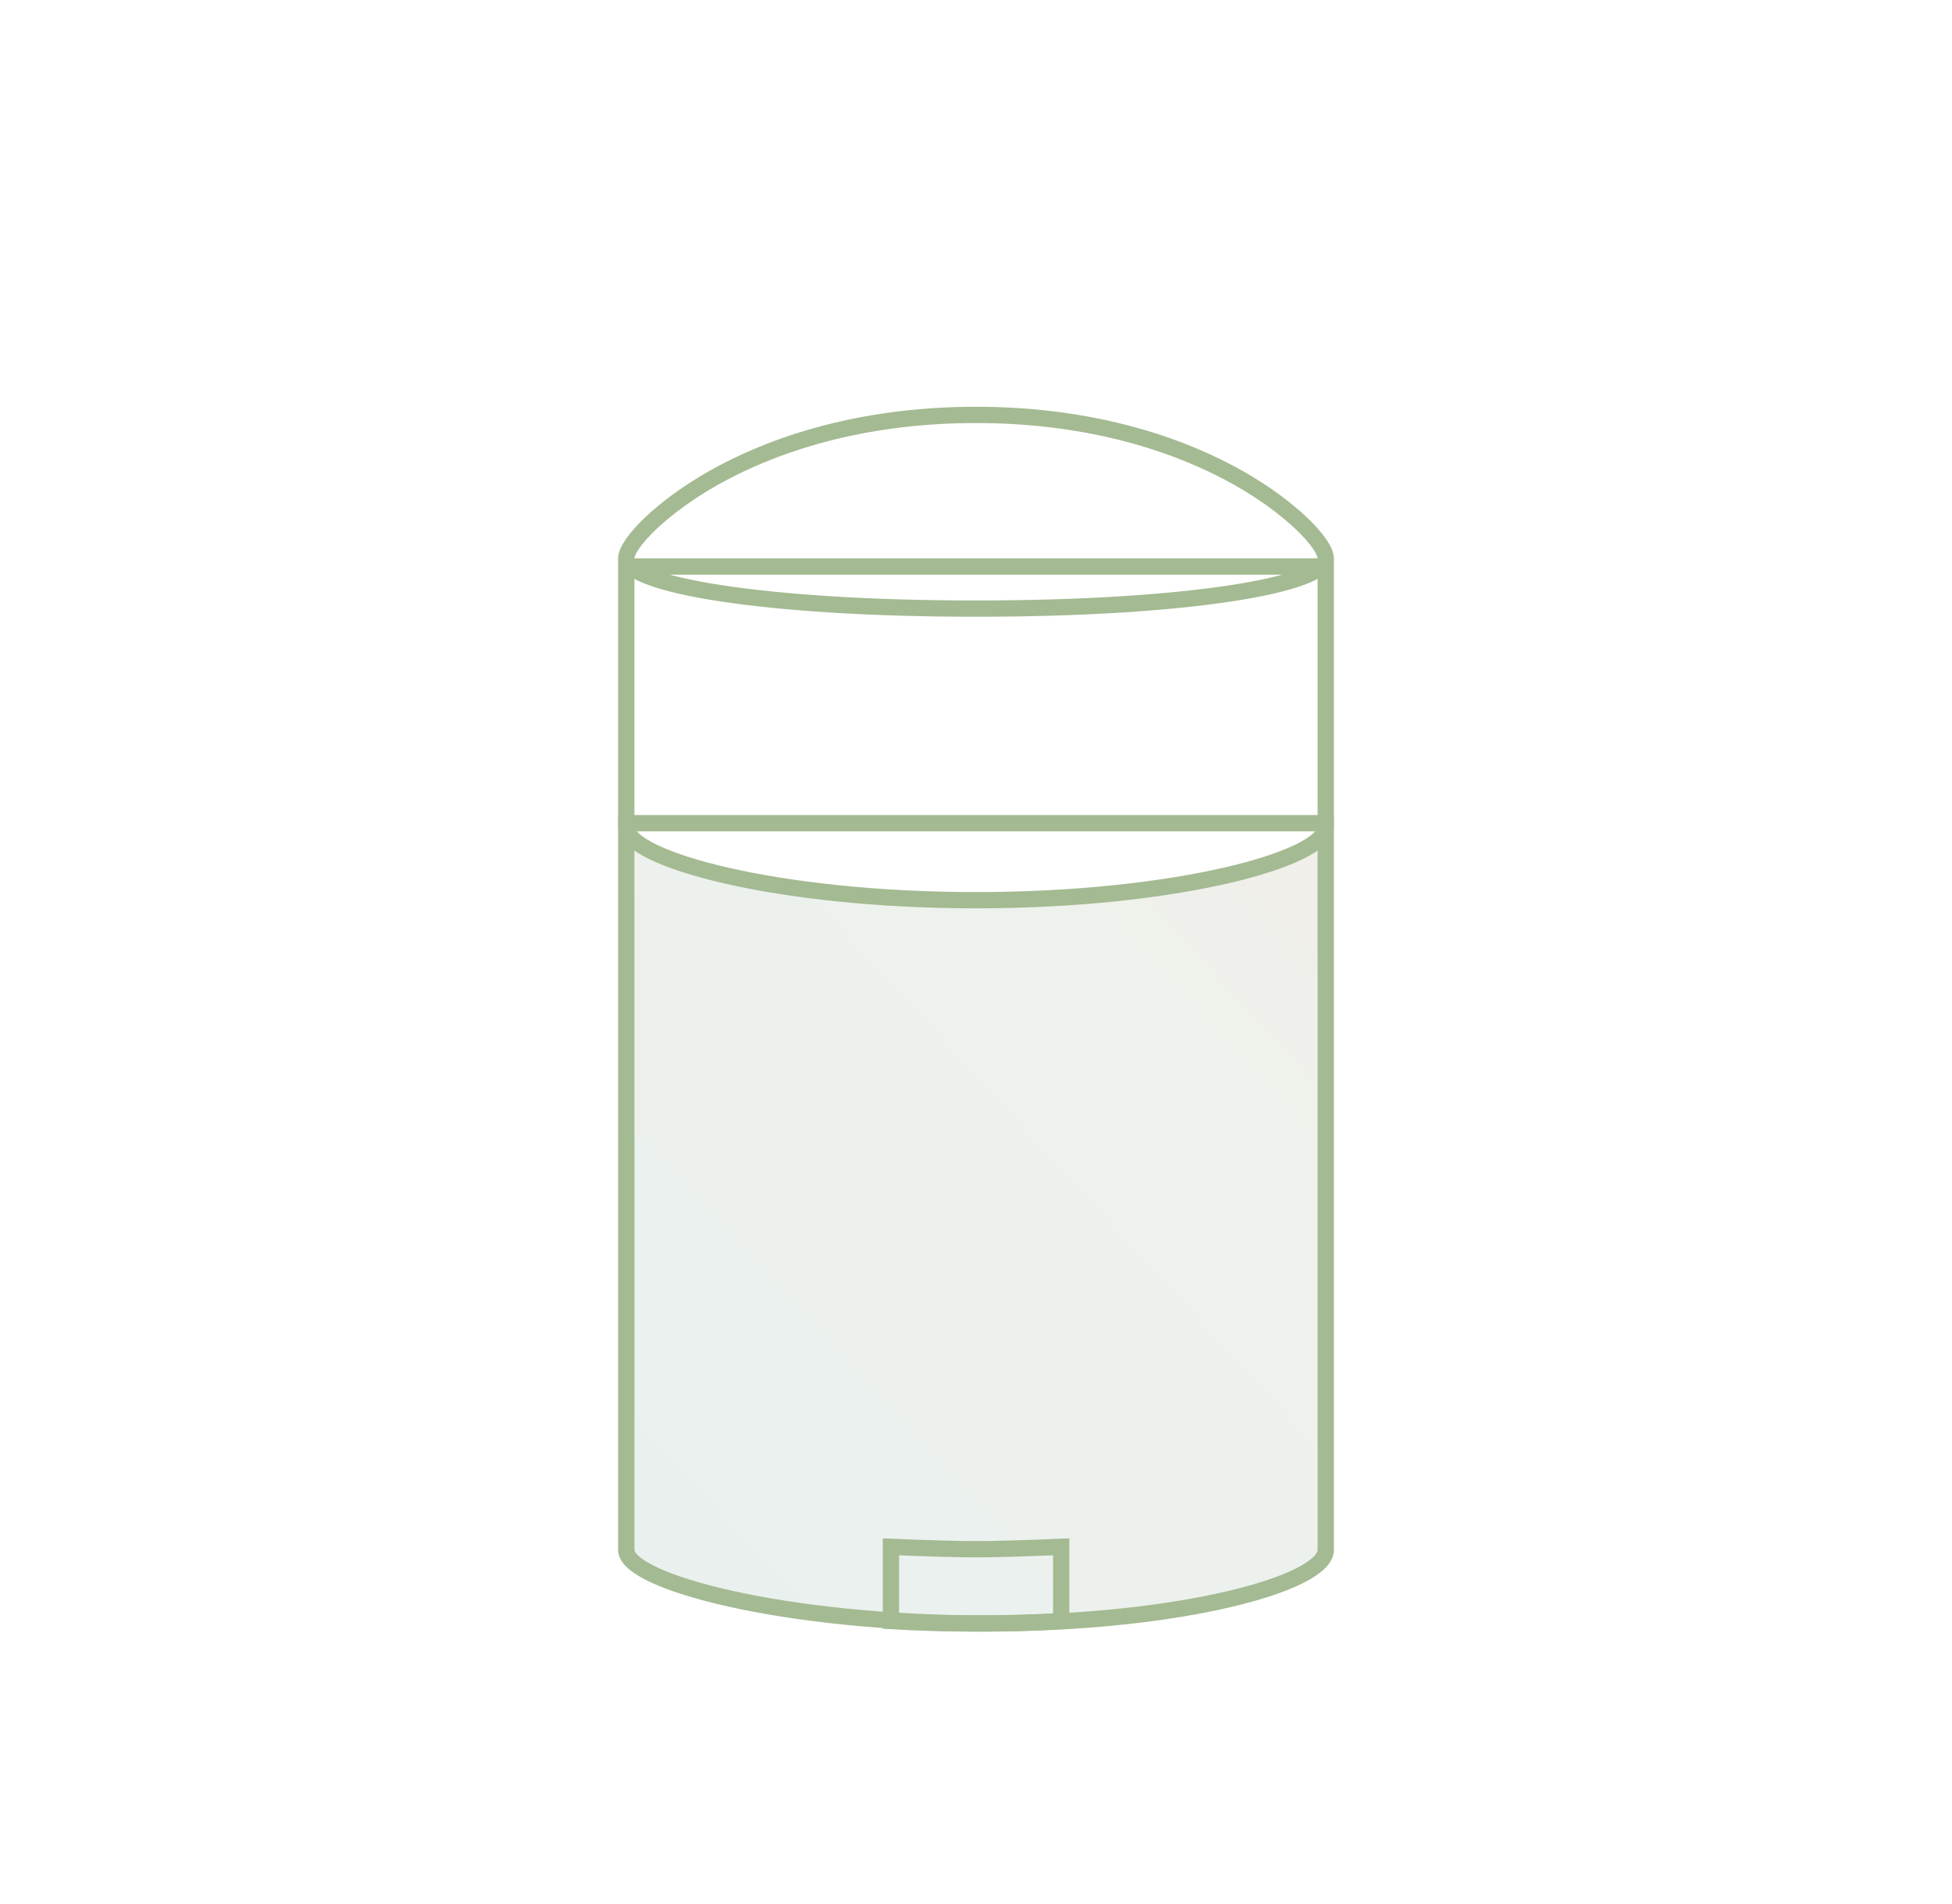
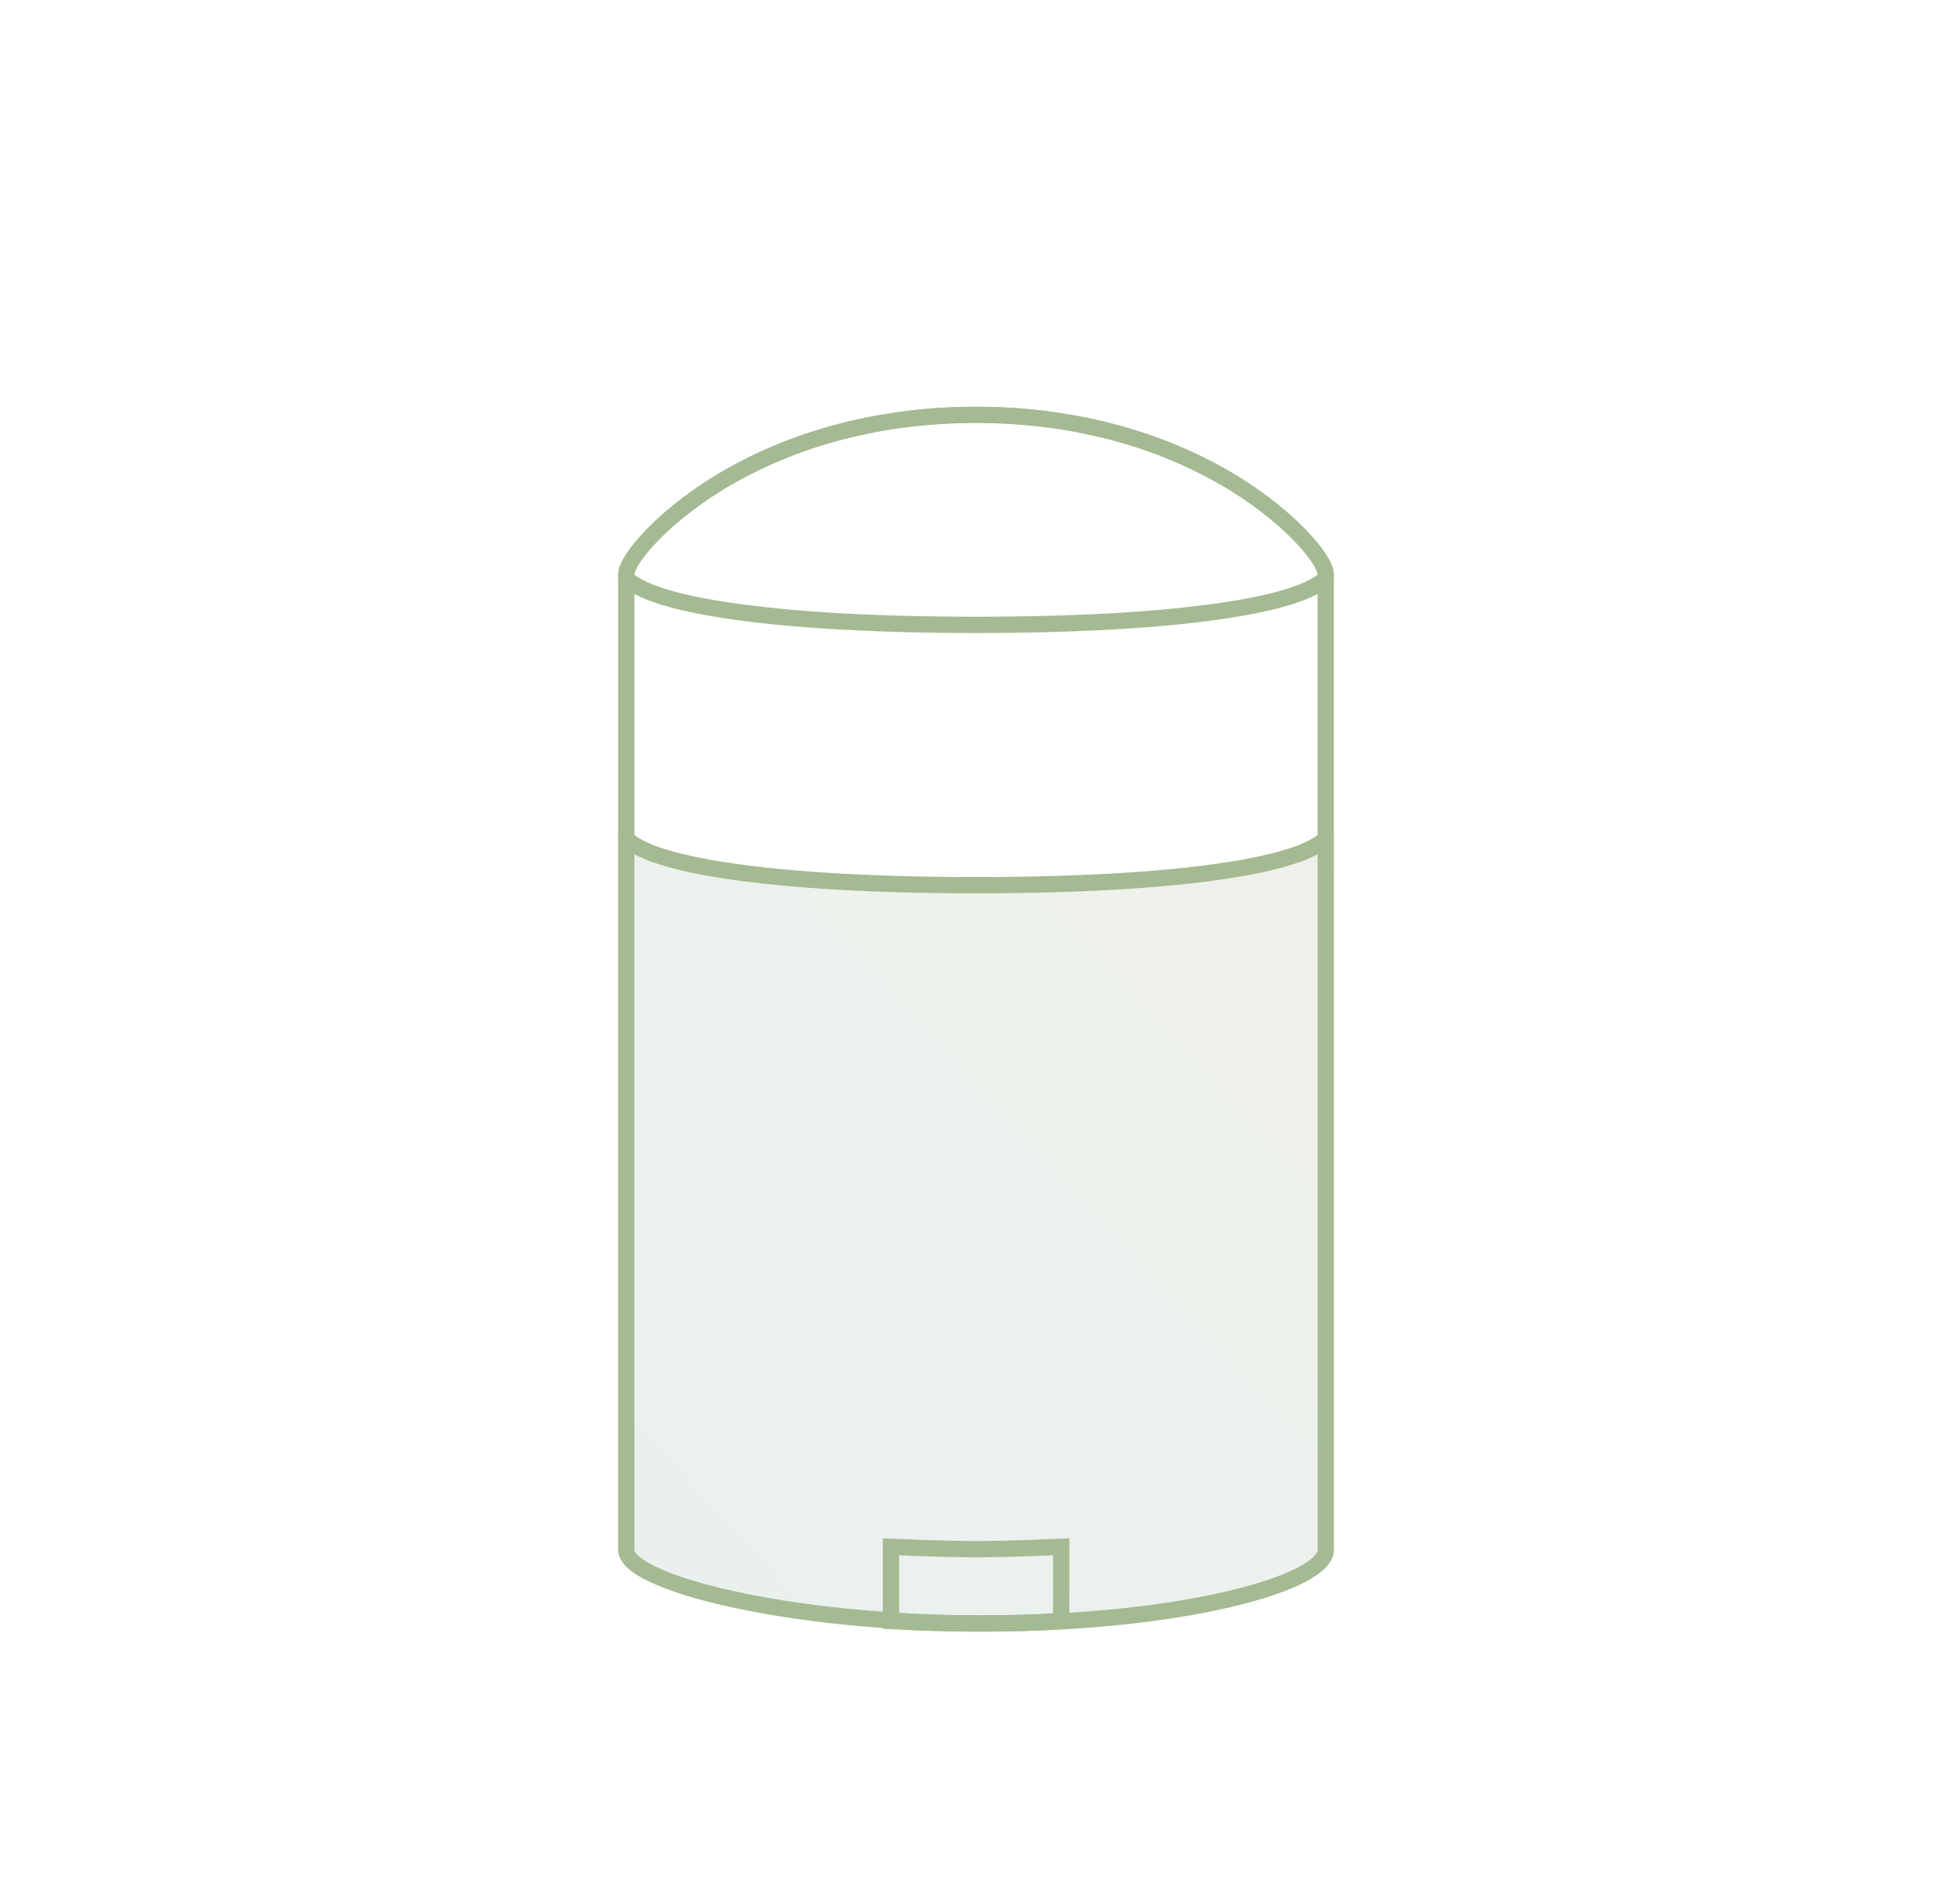
<svg xmlns="http://www.w3.org/2000/svg" width="120" height="117" viewBox="0 0 120 117">
  <defs>
    <linearGradient id="category--stick-a" x1=".668%" y1=".668%" y2="100%">
      <stop offset="0%" stop-color="#C9DAD6" />
      <stop offset="73.025%" stop-color="#D5DED0" />
      <stop offset="100%" stop-color="#DAD5C9" />
    </linearGradient>
  </defs>
  <g fill="none" fill-rule="evenodd">
    <rect width="120" height="180" />
    <g transform="translate(38 25)">
-       <path fill="url(#category--stick-a)" fill-opacity=".4" d="M44,74.566 L44,30.83 C44,28.85 36.249,26.528 22,26.528 C7.751,26.528 0,28.85 0,30.83 L0,74.566 C0,74.566 8.167,70.698 22.5,70.698 C36.833,70.698 44,74.566 44,74.566 Z" transform="matrix(1 0 0 -1 0 101.094)" />
-       <path stroke="#A4BA92" d="M22,12.406 C35.072,12.406 43.5,10.935 43.5,9.321 C43.5,8.396 41.281,6.136 38.099,4.354 C33.803,1.948 28.305,0.5 22,0.5 C15.695,0.5 10.197,1.948 5.901,4.354 C2.719,6.136 0.5,8.396 0.5,9.321 C0.5,10.935 8.928,12.406 22,12.406 Z" />
-       <path stroke="#A4BA92" d="M43.5,74.783 L43.5,30.113 C43.5,28.075 34.647,25.594 22.5,25.594 C10.245,25.594 0.5,28.148 0.5,30.113 L0.5,74.783 L43.5,74.783 Z" transform="matrix(1 0 0 -1 0 100.377)" />
+       <path fill="url(#category--stick-a)" fill-opacity=".4" d="M44,74.566 L44,30.83 C44,28.85 36.249,26.528 22,26.528 C7.751,26.528 0,28.85 0,30.83 L0,74.566 C0,74.566 7.667,71.698 22,71.698 C36.333,71.698 44,74.566 44,74.566 Z" transform="matrix(1 0 0 -1 0 101.094)" />
+       <path stroke="#A4BA92" d="M0.5,10.321 L0.5,70.264 C0.5,72.23 10.245,74.783 22.5,74.783 C34.647,74.783 43.5,72.302 43.5,70.264 L43.5,10.321 C43.5,9.351 41.237,6.823 38.078,4.841 C33.758,2.132 28.277,0.5 22,0.5 C15.723,0.5 10.242,2.132 5.922,4.841 C2.763,6.823 0.5,9.351 0.5,10.321 Z" />
      <path stroke="#A4BA92" d="M27.237,74.76 C27.237,74.548 27.237,74.217 27.237,73.603 L27.237,71.463 C27.237,70.773 27.237,70.613 27.237,70.195 C25.573,70.097 23.833,70.047 22.003,70.047 C20.173,70.047 18.431,70.097 16.77,70.195 C16.77,70.704 16.77,70.873 16.77,71.704 C16.77,73.766 16.77,74.244 16.77,74.76 C16.797,74.759 16.825,74.758 16.854,74.757 C17.325,74.736 17.828,74.716 18.344,74.697 C18.85,74.679 19.342,74.663 19.808,74.649 C20.673,74.625 21.417,74.611 22.003,74.611 C22.589,74.611 23.332,74.625 24.198,74.649 C24.664,74.663 25.156,74.679 25.662,74.697 C26.178,74.716 26.681,74.736 27.153,74.757 C27.181,74.758 27.209,74.759 27.237,74.76 Z" transform="matrix(1 0 0 -1 0 144.83)" />
-       <path stroke="#A4BA92" d="M43.5,30.33 L43.5,14.34 C43.5,12.339 34.201,9.821 22,9.821 C9.799,9.821 0.5,12.339 0.5,14.34 L0.5,30.33 L43.5,30.33 Z" transform="matrix(1 0 0 -1 0 40.15)" />
+       <path fill="#A4BA92" fill-rule="nonzero" d="M0 10.3C0 10.307 1.55431223e-15 10.314 1.55431223e-15 10.321 1.93791585e-15 12.301 7.751 13.906 22 13.906 36.249 13.906 44 12.301 44 10.321 44 10.314 44 10.307 44 10.3L42.999 10.3C43 10.307 43 10.314 43 10.321 43 10.309 42.782 10.521 42.155 10.805 41.285 11.198 39.937 11.563 38.172 11.871 34.351 12.537 28.802 12.906 22 12.906 15.198 12.906 9.649 12.537 5.828 11.871 4.063 11.563 2.715 11.198 1.845 10.805 1.218 10.521 1 10.309 1 10.321 1 10.314 1 10.307 1.001 10.3L0 10.3zM17.408.3C18.854.107 20.385 1.77635684e-15 22 1.77635684e-15 23.615 1.77635684e-15 25.146.107 26.592.3L17.408.3zM0 26.3C0 26.307-1.22124533e-15 26.314-1.22124533e-15 26.321-8.8817842e-16 28.301 7.751 29.906 22 29.906 36.249 29.906 44 28.301 44 26.321 44 26.314 44 26.307 44 26.3L42.999 26.3C43 26.307 43 26.314 43 26.321 43 26.309 42.782 26.521 42.155 26.805 41.285 27.198 39.937 27.563 38.172 27.871 34.351 28.537 28.802 28.906 22 28.906 15.198 28.906 9.649 28.537 5.828 27.871 4.063 27.563 2.715 27.198 1.845 26.805 1.218 26.521 1 26.309 1 26.321 1 26.314 1 26.307 1.001 26.3L0 26.3z" />
    </g>
  </g>
</svg>
